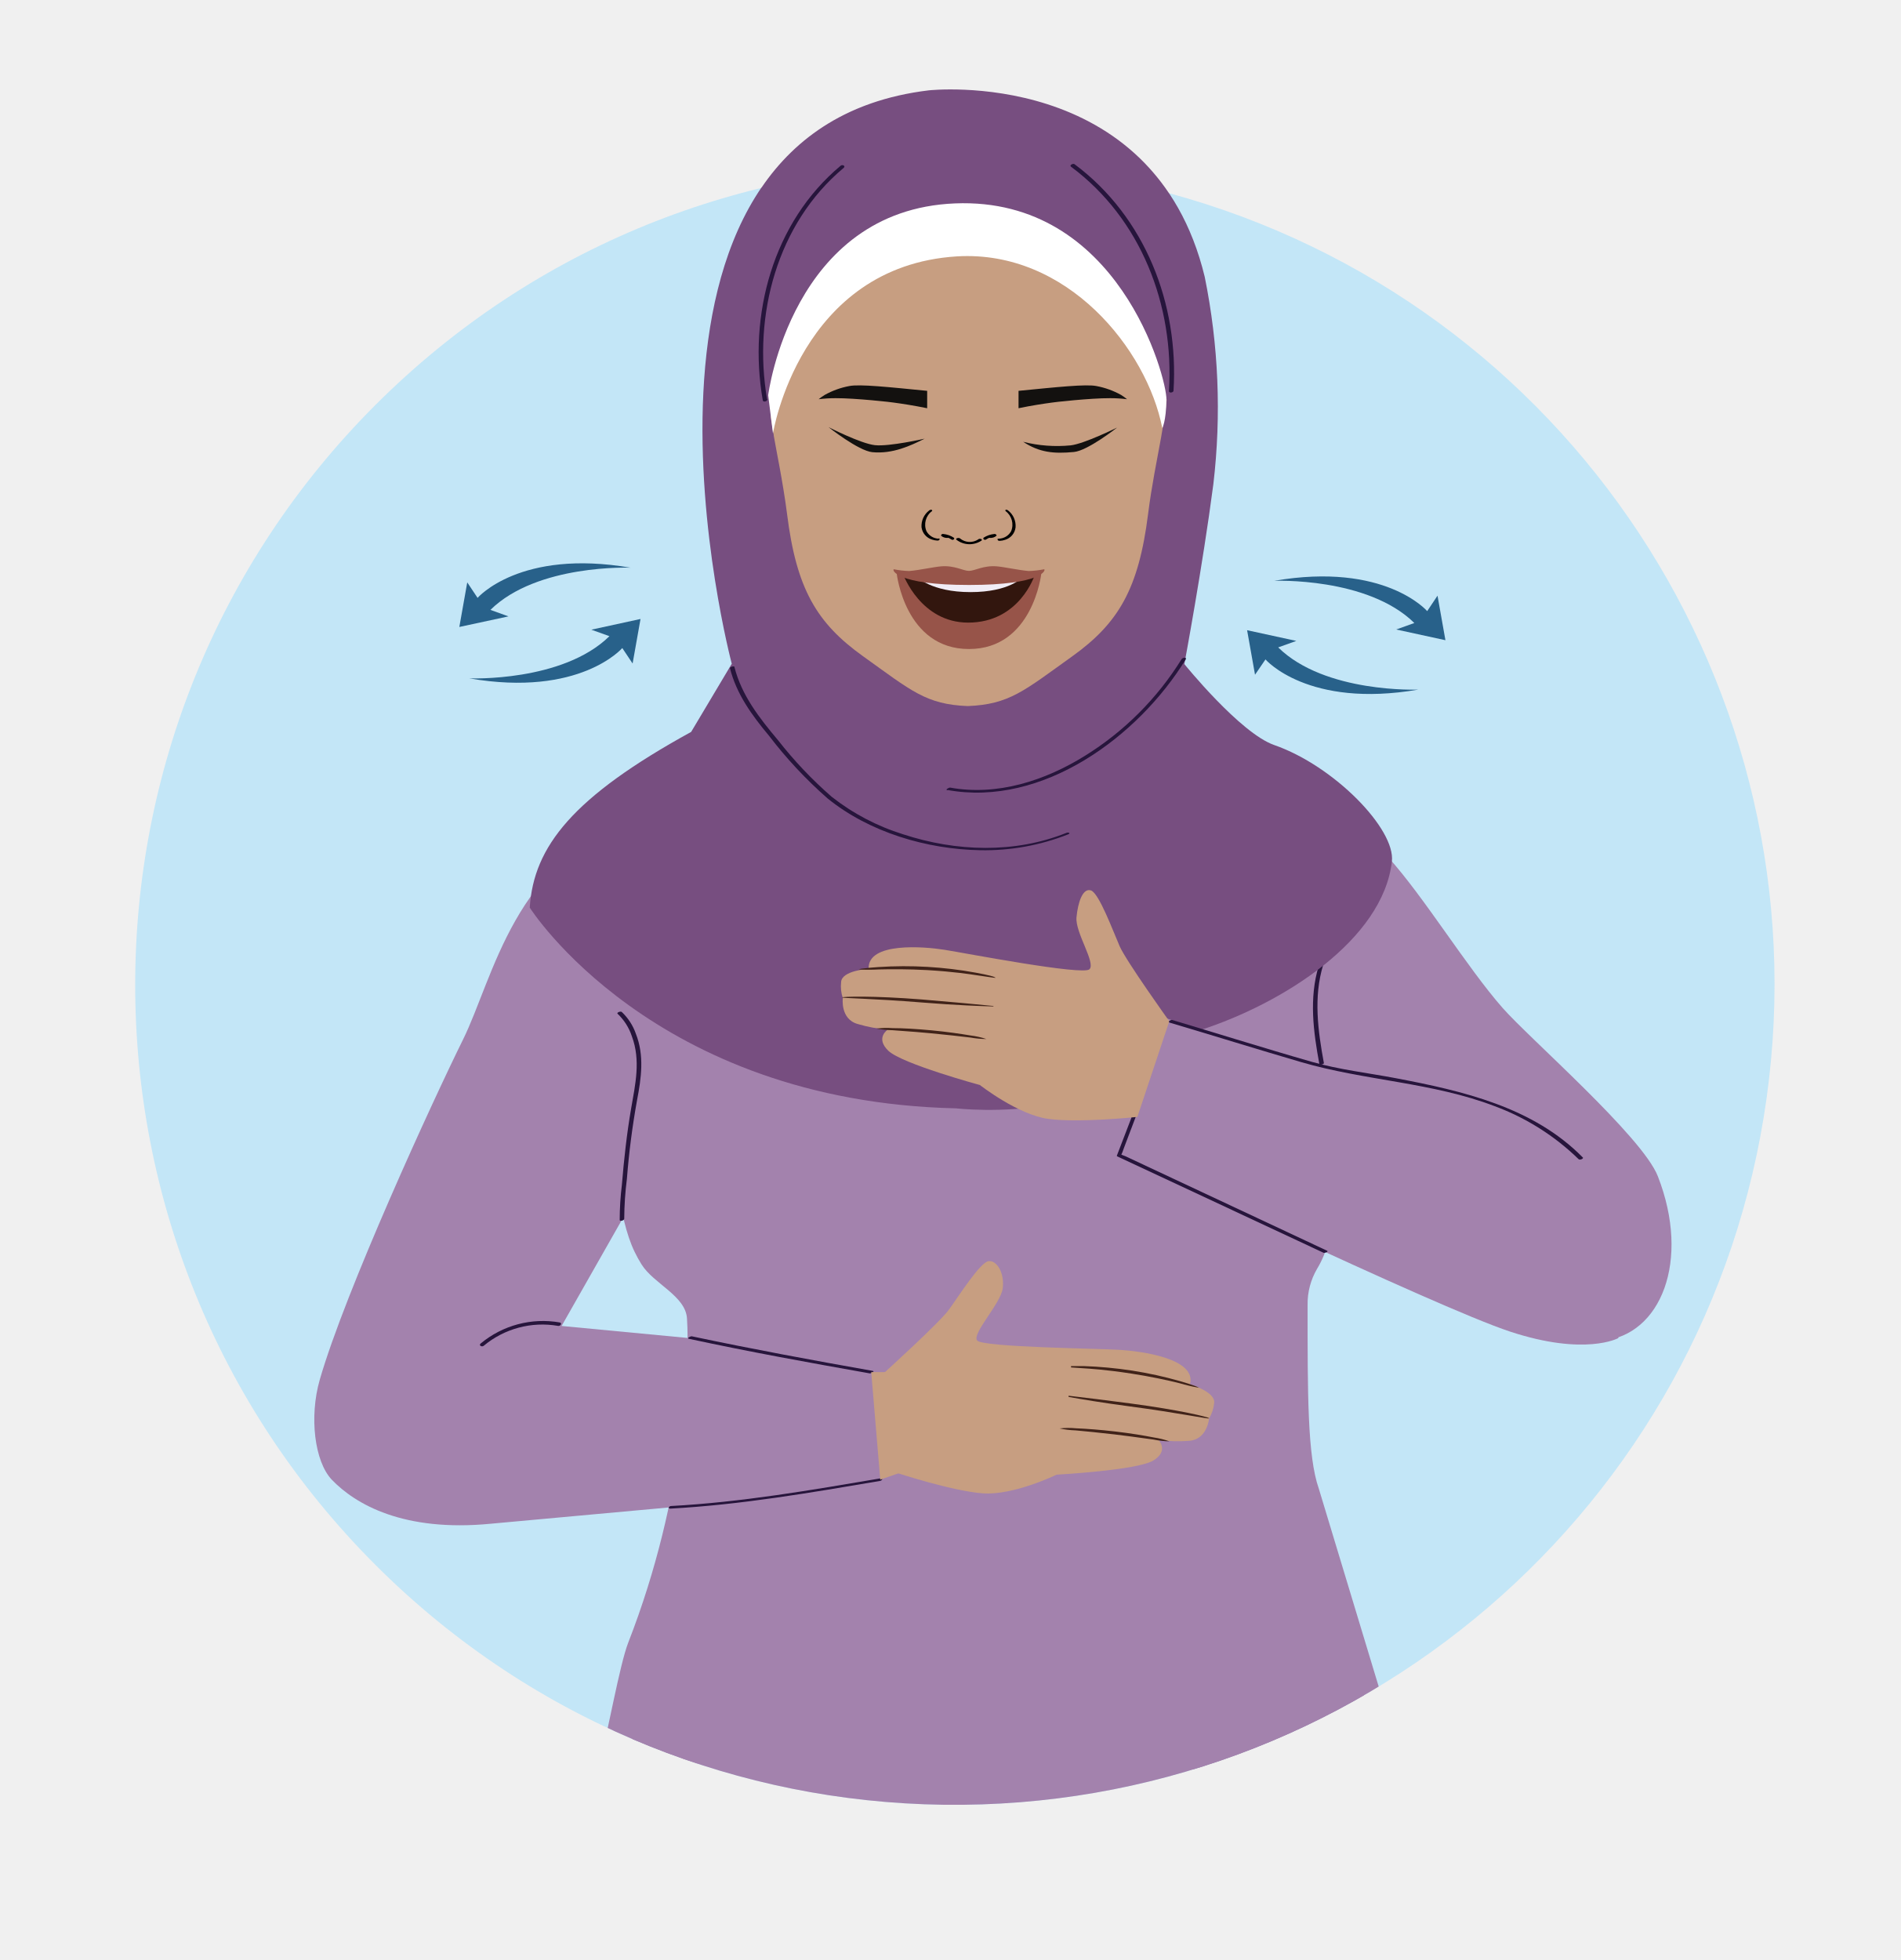
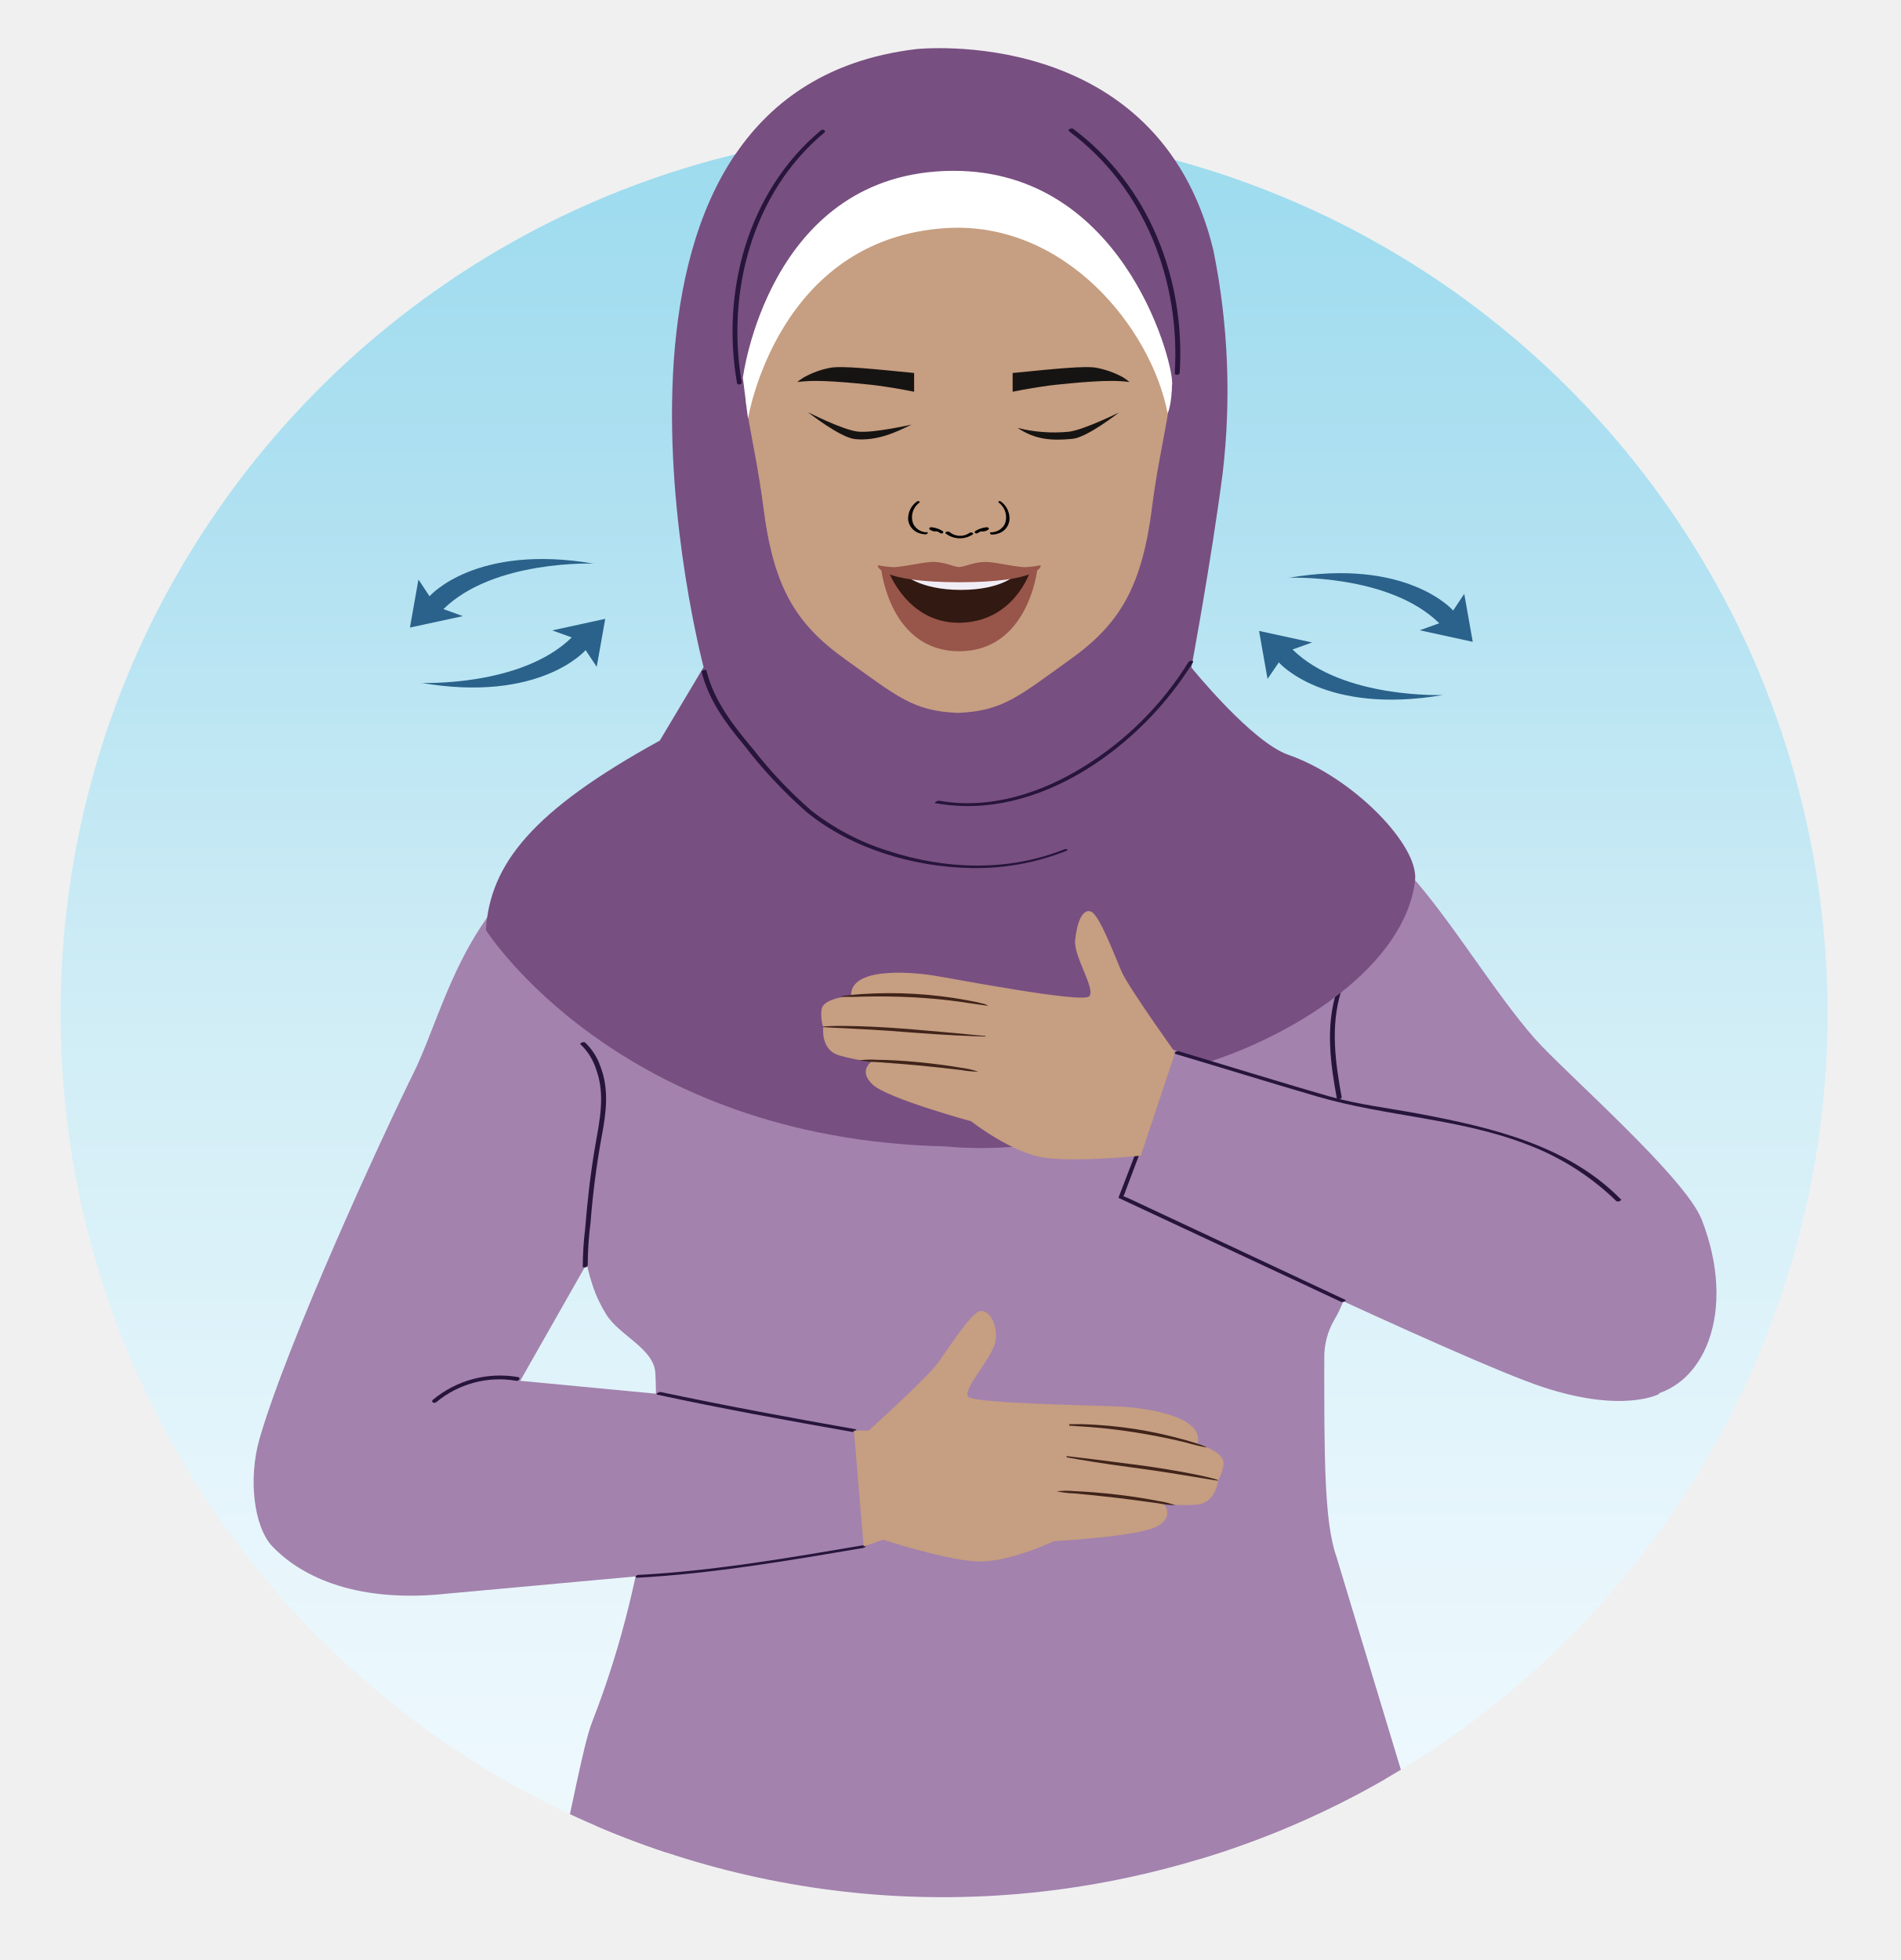
<svg xmlns="http://www.w3.org/2000/svg" viewBox="0 0 292.89 301.99">
  <defs>
-     <style>.cls-1{fill:none;}.cls-2{clip-path:url(#clip-path);}.cls-3{fill:#c3e6f7;}.cls-4{fill:#a382ad;}.cls-5{fill:#c79e81;}.cls-6{fill:#412319;}.cls-7{fill:#27153c;}.cls-8{fill:#28618a;}.cls-9{fill:#774e80;}.cls-10{fill:#010101;}.cls-11{fill:#13110f;}.cls-12{fill:#975449;}.cls-13{fill:#32160e;}.cls-14{fill:#f1edf6;}.cls-15{fill:#fff;}</style>
-     <clipPath id="clip-path">
-       <path class="cls-1" d="M180.14,29.78c-12.46-18.6-37-15.87-37-15.87-12.29,1.48-20.47,7.17-25.8,15a126.36,126.36,0,1,0,62.82.86Z" />
+     <style>
+       .cls-1 {
+         fill: none;
+       }
+ 
+       .cls-2 {
+         fill: #151312;
+       }
+ 
+       .cls-3 {
+         fill: #010101;
+       }
+ 
+       .cls-4 {
+         fill: #c69e81;
+       }
+ 
+       .cls-5 {
+         fill: #98554a;
+       }
+ 
+       .cls-6 {
+         fill: #f1edf6;
+       }
+ 
+       .cls-7 {
+         fill: #41241a;
+       }
+ 
+       .cls-8 {
+         fill: #27153c;
+       }
+ 
+       .cls-9 {
+         fill: url(#linear-gradient);
+       }
+ 
+       .cls-10 {
+         fill: #784f81;
+       }
+ 
+       .cls-11 {
+         fill: #2a628b;
+       }
+ 
+       .cls-12 {
+         fill: #020202;
+       }
+ 
+       .cls-13 {
+         fill: #fff;
+       }
+ 
+       .cls-14 {
+         fill: #161413;
+       }
+ 
+       .cls-15 {
+         fill: #a382ad;
+       }
+ 
+       .cls-16 {
+         fill: #321912;
+       }
+ 
+       .cls-17 {
+         fill: #161412;
+       }
+ 
+       .cls-18 {
+         fill: #814a41;
+       }
+ 
+       .cls-19 {
+         clip-path: url(#clippath);
+       }
+     </style>
+     <clipPath id="clippath">
+       <path class="cls-1" d="M181.04,24.66c-13.43-20.05-39.88-17.1-39.88-17.1-13.25,1.6-22.06,7.73-27.81,16.17C40.25,41.42-4.67,115.04,13.03,188.14c17.7,73.1,91.31,118.02,164.41,100.32,73.1-17.7,118.02-91.31,100.32-164.41-11.69-48.29-48.75-86.38-96.71-99.39h-.02Z" />
    </clipPath>
+     <linearGradient id="linear-gradient" x1="11.34" y1="158.13" x2="283.72" y2="158.13" gradientTransform="translate(-12.6 303.65) rotate(-90)" gradientUnits="userSpaceOnUse">
+       <stop offset="0" stop-color="#eff9fe" />
+       <stop offset=".2" stop-color="#e7f6fc" />
+       <stop offset=".5" stop-color="#d0edf6" />
+       <stop offset=".8" stop-color="#aee0f1" />
+       <stop offset="1" stop-color="#9cdbee" />
+     </linearGradient>
  </defs>
-   <g id="Layer_8" data-name="Layer 8">
-     <g class="cls-2">
-       <circle class="cls-3" cx="147.19" cy="151.75" r="126.36" transform="translate(-64.19 148.53) rotate(-45)" />
-       <path class="cls-4" d="M196.4,205.7s-1.43,12.31.14,17.15,13.29,30.44,14.37,42.91-113.74,5.39-113.74,5.39,1.63-18.71,5-26.93a147.29,147.29,0,0,0,7.32-24.88C111.08,211.91,196.4,205.7,196.4,205.7Z" />
-       <path class="cls-4" d="M188.62,122.74,169.2,118.3l-37.65,1-34.24,8.81c-.55,2.67-.21,5.75-.28,8.45-.16,6-.26,12.07-.42,18.11s-1.86,11.14-2,17.33c-.12,5.74.58,15.54,3.19,20.9a19.9,19.9,0,0,0,1.06,1.92c1.88,3,6.79,4.84,7,8.33.42,6.53-.17,27.2-9.05,49.93-1.32,3.38-3.2,14.08-4.2,17.57-11.34,39.48,35.94,25.16,51.2,25.16,17.55,0,82.17,4.54,70-31.44-.06-.19-10.54-34.87-10.59-35-1.76-5-1.73-14.64-1.73-28.32a10.66,10.66,0,0,1,1.47-5.57c3-4.93,3.28-12.91,3.64-18,.32-4.64,1.83-14.5-1-22.93C200.3,138.51,188.62,122.74,188.62,122.74Z" />
-       <path class="cls-4" d="M75.63,234.77c-13.45,1.31-20.88-3-24.51-6.79-2.65-2.8-3.49-9.67-1.85-15.39,3.95-13.71,17.42-43,22.08-52.42s8-28.15,26.45-33.75c12.78-3.88,22.09-6.53,22.09-6.53s1.36,35.74-12.54,54.28l-3.23-.81L86.54,204.3l39.75,3.78-.19,22.08Z" />
-       <path class="cls-4" d="M187.19,122.74l13.21,4.19s7.93-1,13.48,5.12S226,149,231.55,155.31c4.14,4.71,21.51,19.79,23.91,25.92,5.11,13.07.42,24.47-8.49,25.34,0,0-46.8-46.65-47.33-46.46s-5.09,4.55-5.09,4.55-5.16-12.73-7.51-19.53S187.19,122.74,187.19,122.74Z" />
-       <path class="cls-4" d="M181.15,155.31s24.28,11.13,34.66,11.84,23.15,2.78,28.36,7.31,5.2,31.71,5.2,31.71-5.11,2.81-16.67-1S172.44,178,172.44,178Z" />
-       <path class="cls-5" d="M136.3,211.47s8.44-7.65,9.92-9.68,4.83-7.35,6.13-7.48,2.47,1.91,2.16,4.22-4.75,6.94-3.95,8,18.8,1.24,22,1.45,11.87,1.29,10.81,5.32c0,0,4,1.14,3.72,2.9a5.69,5.69,0,0,1-.78,2.35s-.26,3.26-3.11,3.45a21.76,21.76,0,0,1-4.7-.15s1.69,1.67-.78,3.18-14.9,2.18-14.9,2.18-6.62,3.22-11.35,2.88-13.39-3.19-13.39-3.19Z" />
-       <path class="cls-6" d="M184,213.49c-.5-.19-1.25-.42-2.17-.69a61.29,61.29,0,0,0-7.36-1.62,63.22,63.22,0,0,0-7.5-.7c-.77,0-1.42,0-1.93,0,0,.07,0,.14,0,.21l1.92.13c.72.05,3.29.18,7.45.83,2.89.45,5.48,1,7.34,1.47a29.89,29.89,0,0,0,3,.71A2.89,2.89,0,0,0,184,213.49Z" />
-       <path class="cls-6" d="M174.2,216.24c-3.71-.49-7.07-.91-9.54-1.19v.18c2.08.38,5.12.89,9.48,1.47,7.56,1,12.17,2,12.19,1.83S181.76,217.24,174.2,216.24Z" />
-       <path class="cls-6" d="M163.27,220.09a14,14,0,0,0,2.47.3c1.53.14,3.64.34,6,.62,1.09.13,3.15.39,6,.79a13.75,13.75,0,0,0,2.47.28,12.32,12.32,0,0,0-2.42-.6c-1.51-.3-3.61-.65-5.94-.92s-4.46-.43-6-.49A12.3,12.3,0,0,0,163.27,220.09Z" />
-       <path class="cls-7" d="M86.26,203.76A15,15,0,0,0,74.07,207c-.36.3.19.59.47.35A14.12,14.12,0,0,1,86,204.29c.36.07.69-.45.23-.53Z" />
-       <path class="cls-7" d="M103.33,232.44c10.83-.59,21.58-2.45,32.26-4.26.34-.05.57-.48.09-.4-10.68,1.81-21.43,3.68-32.26,4.26-.35,0-.57.43-.09.4Z" />
-       <path class="cls-7" d="M106.17,206.28c9.26,2,18.56,3.68,27.87,5.33.23,0,.82-.32.43-.39-9.32-1.65-18.62-3.37-27.88-5.33-.23,0-.82.31-.42.39Z" />
-       <polygon class="cls-5" points="137.02 211.41 134.25 211.41 135.64 227.98 139 226.81 137.02 211.41" />
-       <path class="cls-7" d="M96.19,187.78a50,50,0,0,1,.41-6.14,120.2,120.2,0,0,1,1.56-12.1c.66-3.45,1.15-6.9-.18-10.27a8.44,8.44,0,0,0-2.17-3.35c-.2-.16-.85.11-.64.28a8.41,8.41,0,0,1,2.2,3.48c1.38,3.71.53,7.38-.12,11.13s-1.1,7.8-1.42,11.72a45,45,0,0,0-.34,5.44c0,.24.71.1.7-.19Z" />
-       <path class="cls-7" d="M204,163.79c-.92-5-1.62-10.17-.11-15.11.05-.15-.63-.07-.68.12-1.52,5-.83,10.18.1,15.18,0,.16.73,0,.69-.19Z" />
-       <path class="cls-7" d="M174.35,172.2l-2.25,5.86c0,.05,0,.09.06.11l27.83,13,3.95,1.85c.19.09.83-.19.56-.31l-31.12-14.58c-.13-.06-.55-.17-.62-.29.07.13.32-.66.41-.91L175,172.1c.07-.19-.61-.11-.69.1Z" />
-       <path class="cls-8" d="M72.31,104.52s14.37.6,21.6-6.5l-2.79-1,7.58-1.65-1.22,6.86-1.59-2.38S89.36,107.46,72.31,104.52Z" />
-       <path class="cls-8" d="M97.17,87.47s-14.38-.6-21.6,6.5l2.78,1L70.78,96.6,72,89.73l1.59,2.39S80.12,84.53,97.17,87.47Z" />
-       <path class="cls-8" d="M196.34,89.49s14.38-.6,21.6,6.5l-2.79,1,7.58,1.65-1.22-6.86-1.59,2.38S213.39,86.55,196.34,89.49Z" />
-       <path class="cls-8" d="M218.56,106.25s-14.38.6-21.6-6.5l2.79-1-7.58-1.65,1.22,6.86L195,101.6S201.51,109.19,218.56,106.25Z" />
-       <path class="cls-9" d="M179.35,156.74c.61.28,5,1.57,5.53,2,12.81-4.12,28.21-13.92,29.6-26,.58-5-8.91-14.74-18.14-17.95-5.24-1.83-13.84-12.47-13.84-12.47s2.81-15,4.47-27.73a101,101,0,0,0-1.33-31.93c-7.87-32.59-42.52-28.74-42.52-28.74-52.15,6.28-30.36,88.35-30.36,88.35l-6.26,10.5c-18.2,10-24.27,17.63-24.87,27.07,0,0,18.88,29.88,65.7,30.93,0,0,28.18,3.28,32.3-14.55" />
-       <path class="cls-5" d="M178,57.85a32.86,32.86,0,0,0-2.48-4.22c-1.24-1.79-2.42-3.64-3.69-5.41a27.58,27.58,0,0,0-7.11-7.1,25.17,25.17,0,0,0-8.22-3.51,32.51,32.51,0,0,0-25.65,5.74,27.08,27.08,0,0,0-6.33,7.35,54.37,54.37,0,0,0-5.75,13.56c.14.93.3,1.86.46,2.8v0s0,0,0,.07c.28,1.58.59,3.19.9,4.86.41,2.26.82,4.63,1.15,7.2C122.72,90.73,125.84,96,133,101.12c7.45,5.33,9.68,7.41,16.11,7.67,6.44-.26,8.67-2.34,16.12-7.67,7.11-5.09,10.23-10.39,11.68-21.91.55-4.37,1.35-8.18,2-11.79,0,0,0,0,0,0,.35-2,.66-3.9.87-5.83C179.13,60.32,178.56,59.06,178,57.85Z" />
-       <path class="cls-10" d="M150.74,83.11a2.36,2.36,0,0,1-2.82-.16c-.18-.15-.78,0-.53.22a3.31,3.31,0,0,0,3.84.13c.1-.07.09-.18,0-.23a.51.51,0,0,0-.45,0" />
-       <path class="cls-10" d="M147,82.86a3.65,3.65,0,0,0-1.68-.59.3.3,0,0,0-.26.11.14.14,0,0,0,0,.2,1.4,1.4,0,0,0,.93.3.29.29,0,0,0,.28-.16c.06-.11,0-.18-.12-.18a1.13,1.13,0,0,1-.74-.24l-.26.31a3.21,3.21,0,0,1,1.51.54.28.28,0,0,0,.31-.05c.06,0,.13-.18,0-.24" />
-       <path class="cls-10" d="M144.64,83a2.23,2.23,0,0,1-1.88-1.16,2.6,2.6,0,0,1,.85-3.09c.09-.08,0-.18-.06-.2a.43.43,0,0,0-.37.1A3,3,0,0,0,142,81.23a2.3,2.3,0,0,0,1.63,1.91,3.06,3.06,0,0,0,.79.15c.1,0,.3,0,.35-.16s0-.16-.15-.17" />
-       <path class="cls-10" d="M151.54,82.86a3.77,3.77,0,0,1,1.71-.59.31.31,0,0,1,.26.11.13.13,0,0,1,0,.2,1.4,1.4,0,0,1-.93.3.32.32,0,0,1-.29-.16.12.12,0,0,1,.12-.18,1.19,1.19,0,0,0,.76-.24c.08.1.17.2.25.31a3.25,3.25,0,0,0-1.52.54.28.28,0,0,1-.31-.05c-.06,0-.13-.18,0-.24" />
-       <path class="cls-10" d="M153.92,83a2.23,2.23,0,0,0,1.89-1.16,2.62,2.62,0,0,0-.85-3.09c-.1-.08,0-.18,0-.2a.44.44,0,0,1,.38.1,3,3,0,0,1,1.15,2.62,2.28,2.28,0,0,1-1.63,1.91,3,3,0,0,1-.78.15c-.11,0-.3,0-.35-.16s0-.16.14-.17" />
-       <path class="cls-11" d="M128.76,61.35a20.55,20.55,0,0,0-2.61.16,7.89,7.89,0,0,1,.93-.66,12.46,12.46,0,0,1,3.79-1.37c1.62-.32,6.08.16,12,.74,0,.64,0,.58,0,1.22s0,1,0,1.46c-2.05-.42-3.81-.69-5.14-.87C137.7,62,131.79,61.33,128.76,61.35Z" />
-       <path class="cls-11" d="M171.07,61.35a20.28,20.28,0,0,1,2.6.16,9.4,9.4,0,0,0-.92-.66,12.6,12.6,0,0,0-3.8-1.37c-1.61-.32-6.08.16-12,.74,0,.64,0,.58,0,1.22l0,1.46c2-.42,3.81-.69,5.13-.87C162.12,62,168,61.33,171.07,61.35Z" />
-       <path class="cls-12" d="M149.31,88.91c-4.25,0-11.13-.53-11.13-.53S139.46,100,149.31,100s11.14-11.59,11.14-11.59S153.57,88.91,149.31,88.91Z" />
-       <path class="cls-13" d="M149.36,88.91c-2,0-10.17-.37-10.17-.37s2.69,7.39,10,7.39c7.93,0,10.25-7.32,10.25-7.32Z" />
-       <path class="cls-14" d="M149.44,89.23c-2,0-8.17-.36-8.17-.36s2.22,2.36,8.28,2.36,8-2.29,8-2.29Z" />
-       <path class="cls-12" d="M160.9,87.71a14.15,14.15,0,0,1-2.39.27c-1.68-.15-3.7-.62-4.91-.72-2.07-.17-3.39.7-4.29.7s-2.21-.87-4.28-.7c-1.21.1-3.23.57-4.91.72a14.15,14.15,0,0,1-2.39-.27c-.3.08.28,2.42,11.59,2.42S161.2,87.79,160.9,87.71Z" />
-       <path class="cls-15" d="M119.11,66.78S123.21,41,147.48,39.5c17-1,29.26,14.34,31.62,26.46,0,0,.59-1,.64-4.4s-7.37-31.24-32.58-30.22S118.37,60.9,118.37,60.9Z" />
-       <path class="cls-7" d="M112.48,102.94c1,4,3.4,7.29,6,10.4A66.92,66.92,0,0,0,127.5,123c6.46,5.25,15.31,7.85,23.56,8a35,35,0,0,0,13.54-2.45c.46-.18,0-.35-.26-.23-8,3.21-17,2.91-25.19.22a34.22,34.22,0,0,1-11-5.78,63.06,63.06,0,0,1-8.26-8.71c-2.84-3.38-5.63-6.92-6.72-11.29,0-.2-.74,0-.69.19Z" />
-       <path class="cls-7" d="M146,121.72c14.66,2.67,29.41-8.23,36.73-20.15.18-.31-.52-.28-.66,0a46.18,46.18,0,0,1-14.9,14.89c-6.15,3.82-13.49,6.21-20.76,4.89-.26,0-.82.35-.41.42Z" />
-       <path class="cls-7" d="M180.83,60.21c.84-13.36-4.37-26.8-15.25-34.91-.23-.17-.85.16-.54.39,10.77,8,15.92,21.36,15.09,34.58,0,.34.68.23.7-.06Z" />
-       <path class="cls-7" d="M118.2,61.5C116,48.62,119.73,34.44,130,25.87c.36-.3-.19-.57-.46-.34-10.43,8.71-14.3,23-12,36.16.06.33.76.16.7-.19Z" />
-       <path class="cls-11" d="M172.13,65.88s-4.49,3.55-6.64,3.76c-3.14.3-5.34.07-7.83-1.57a21.35,21.35,0,0,0,7.32.55C167.09,68.38,172.13,65.88,172.13,65.88Z" />
-       <path class="cls-11" d="M127.67,65.81s4.6,3.65,6.75,3.86c3.14.3,5.9-1,8.06-2.08,0,0-5.46,1.24-7.66,1S127.67,65.81,127.67,65.81Z" />
-       <path class="cls-5" d="M180.18,157.35s-6.64-9.26-7.65-11.56-3.18-8.2-4.43-8.6-2,1.81-2.22,4.15,3,7,2,8-19.2-2.5-22.34-3-11.87-1.23-11.69,2.93c0,0-4.17.26-4.24,2.05a5.76,5.76,0,0,0,.26,2.46s-.43,3.25,2.31,4a21.66,21.66,0,0,0,4.63.85s-2,1.28.09,3.28,14.1,5.27,14.1,5.27,5.8,4.55,10.5,5.21,13.76-.3,13.76-.3Z" />
-       <path class="cls-6" d="M153.43,150.65c0,.06-1.18-.14-3.08-.41-.72-.11-3.25-.52-7.46-.77-2.92-.16-5.57-.15-7.49-.1a28.44,28.44,0,0,1-3.11,0,2.8,2.8,0,0,1,.82-.16c.54-.07,1.31-.15,2.27-.21a61,61,0,0,1,15,.87c.95.17,1.71.34,2.23.47A2.67,2.67,0,0,1,153.43,150.65Z" />
-       <path class="cls-6" d="M153.1,155c-2.5-.26-6.49-.62-11-1-7.6-.61-12.32-.45-12.33-.32s4.7.16,12.29.78c5.49.44,8.94.55,11,.61Z" />
-       <path class="cls-6" d="M152,160.09a14.93,14.93,0,0,1-2.48-.23c-1.53-.18-3.63-.43-6-.65-1.09-.1-3.16-.29-6-.48a14.41,14.41,0,0,1-2.48-.25,12.38,12.38,0,0,1,2.5-.07c1.54,0,3.66.12,6,.34s4.45.53,6,.79A12.51,12.51,0,0,1,152,160.09Z" />
-       <path class="cls-7" d="M243.89,178.33c-7.65-7.77-18.51-10.25-28.83-12.21-4.27-.81-8.68-1.31-12.86-2.5-3.89-1.11-7.77-2.29-11.64-3.46l-9.89-3c-.26-.08-.82.29-.41.41,6.74,2,13.48,4.1,20.25,6.08,9.79,2.86,20.23,3.11,29.82,6.79a36.88,36.88,0,0,1,12.92,8.16c.19.19.85-.08.64-.29Z" />
+   <g id="Layer_6" data-name="Layer 6">
+     <g id="Layer_2-2" data-name="Layer 2">
+       <path class="cls-3" d="M159.42,146.42h.21c3.54.21,6,.96,6.86,1.39.64.32,1.29.86,1.82,1.39,0,0,1.5,1.5,1.61,1.93,0,.43-.96-.54-.96-.54-.21-.21-.43-.32-.64-.43-1.5-.75-2.79-1.61-4.4-1.93-1.39-.21-3.43,0-4.82,0,.11-.64.43-1.18.54-1.82h-.21Z" />
+       <path class="cls-3" d="M150.31,143.85s-.11,0-.11-.21c-2.57-1.39-4.61-1.93-5.47-1.93-.64,0-1.18.11-1.82.43,0,0-1.72.64-1.93.96-.32.32.96,0,.96,0h.64c1.39,0,2.68-.11,3.97.32,1.07.43,2.36,1.5,3.32,2.25.21-.64.21-1.29.43-1.82h0Z" />
+       <path class="cls-13" d="M156.63,153.18s3.43-2.14,5.79-1.29,4.29,4.18,4.29,4.18c0,0-1.72.64-5.9-.64s-4.18-2.25-4.18-2.25h0Z" />
+       <circle class="cls-3" cx="161.14" cy="153.39" r="1.61" />
+       <path class="cls-3" d="M156.42,153.18s3.32-2.47,6-1.5c3.75,1.39,3.97,2.89,4.29,4.4,0,0-1.72-2.68-4.61-3.75-2.68-.96-5.68.86-5.68.86h0Z" />
+       <path class="cls-2" d="M166.71,156.07s.86.64,1.72-.32c0,0-1.61,0-3.22-1.5l1.5,1.82Z" />
+       <path class="cls-13" d="M149.34,151.03s-5.36-.86-6.43-2.04-.32-1.93-.32-1.93c0,0,1.61-.96,3.54,0s3.22,2.68,3.22,3.97Z" />
+       <circle class="cls-3" cx="145.06" cy="148.08" r="1.61" />
+       <path class="cls-3" d="M143.34,146.53c.86-.21,2.04-.21,3.54.32,2.36.96,2.57,4.29,2.57,4.29,0,0-.64-2.68-3-3.75-1.18-.43-3.22-.32-4.29-.11,0-.21.54-.64,1.07-.75h.11Z" />
+       <path class="cls-3" d="M141.52,147.82s-.86.11-.96-1.07c0,0,.75.75,2.79.21l-1.93.86h.11Z" />
+     </g>
+     <path class="cls-18" d="M98.37,50.82c-.07.12-.13.2-.23.32-.21.26-.44.5-.7.71-.83.68-1.87,1.05-2.94,1.02-.92-.02-1.81-.29-2.64-.67-.12-.05-.33.11-.17.19,1.37.62,2.93.92,4.38.44.87-.29,1.65-.83,2.23-1.53.12-.14.24-.29.33-.46.08-.14-.21-.13-.28-.03h0Z" />
+     <path class="cls-18" d="M108.53,52.84c0,.47.17.89.39,1.29s.44.81.75,1.16c.52.59,1.27.9,2.04,1.02.45.07.91.09,1.36.07.06,0,.15-.05.16-.12s-.08-.1-.13-.1c-.74.04-1.5-.03-2.19-.32-.33-.14-.64-.34-.89-.6-.29-.3-.5-.68-.71-1.04-.24-.43-.49-.89-.48-1.39,0-.15-.29-.11-.29.02h0Z" />
+     <path class="cls-18" d="M90.47,68.38c-.06.54-.42.99-.68,1.46s-.49.97-.66,1.49c-.34,1.01-.46,2.11-.17,3.15.03.11.32.03.29-.08-.28-1.04-.15-2.14.19-3.15.18-.51.41-1.01.68-1.48s.58-.89.64-1.41c.01-.13-.28-.08-.29.03h0Z" />
+     <path class="cls-18" d="M108.14,71.41c.2.98-.27,1.94-.67,2.8s-.83,1.74-1.41,2.51c-.11.15.16.19.24.08.6-.8,1.04-1.71,1.47-2.61s.87-1.86.67-2.87c-.03-.13-.32-.06-.29.08h0Z" />
+     <path class="cls-18" d="M199.26,57.63c4.29-1.4,8.85-1.86,13.33-1.34.28.03.59-.36.2-.41-4.58-.53-9.25-.06-13.64,1.37-.35.11-.25.5.1.38h0Z" />
+     <path class="cls-18" d="M198.81,73.9c1.43.3,3.06-.29,3.99-1.42.25-.31.45-.65.58-1.02.04-.1-.19-.07-.23-.06-.09.01-.3.06-.34.16-.21.59-.58,1.1-1.07,1.49-.24.19-.48.33-.75.45,0,0-.06.03-.03.01s-.03.01-.03.01c-.03.01-.07.03-.1.04s-.07.02-.11.04c-.05.02.04-.01,0,0-.02,0-.04.01-.07.02-.04.01-.07.02-.11.03-.01,0-.12.03-.06.01-.08.02-.16.03-.25.04.04,0,0,0-.01,0-.03,0-.06,0-.08,0-.04,0-.08,0-.12,0-.09,0-.14,0-.23,0-.17,0-.34-.03-.5-.06-.13-.03-.29.01-.41.07-.05.02-.2.13-.07.16h0Z" />
+     <path class="cls-18" d="M212.2,70.72c.91,1.61,2.85,2.07,4.57,2.08.59,0,1.18-.04,1.78-.08.12,0,.31-.04.39-.15s-.06-.13-.15-.13c-1.21.09-2.46.18-3.64-.16-.96-.28-1.86-.84-2.36-1.72-.09-.16-.64.04-.58.16h0Z" />
+     <path class="cls-18" d="M202.36,82.86c-.29,3.25-.54,6.82,1.43,9.63.15.22.7,0,.53-.26-1.92-2.75-1.65-6.25-1.37-9.42.03-.3-.56-.23-.59.04h0Z" />
+     <path class="cls-18" d="M217.28,81.1c.61-.12,1.22.34,1.67.7.48.39.92.81,1.32,1.27.8.9,1.47,1.92,1.96,3.02.28.63.51,1.28.67,1.95.07.27.65.12.58-.16-.64-2.52-2.11-4.83-4.14-6.45-.63-.5-1.36-.89-2.18-.73-.12.02-.27.15-.24.28.04.15.23.15.34.13h0Z" />
+   </g>
+   <g id="Layer_7" data-name="Layer 7">
+     <path class="cls-14" d="M204.31,76.94c-.13.61-.29,1.2-.34,1.82-.03.35-.05.73.05,1.07.11.38.42.7.73.94.85.65,2.1.72,3.13.68,1.21-.05,2.39-.36,3.48-.88.18-.09.02-.22-.12-.15-1.51.72-3.26,1.04-4.92.73-.38-.07-.76-.16-1.09-.37-.35-.21-.71-.52-.88-.91-.13-.3-.12-.65-.1-.96.04-.68.21-1.33.36-1.99.03-.13-.27-.09-.29.03h0Z" />
+     <path class="cls-14" d="M213.77,78.04s.01,0,.02,0c0,0-.02,0,0,0,.01,0,.02,0,.03,0,.01,0,.02,0,.04.01,0,0,.02,0,0,0-.01,0,0,0,.01,0,.02.01.04.02.05.03,0,0,.03.02.02.01,0,0,.02.02.02.02.07.07.1.14.13.23.07.21.06.44.04.66-.01.11-.03.23-.06.34-.01.05-.03.1-.04.14-.01.03-.02.06-.04.11-.04.09-.08.16-.15.23-.1.11-.21.17-.35.23,0,0-.02,0-.01,0s-.02,0-.03,0c-.02,0-.04.01-.06.02-.04.01-.1.02-.12.03-.07.01-.18.02-.26.03-.18.01-.37,0-.56-.02-.07,0-.16.02-.19.09s.03.1.08.11c.37.04.75.05,1.11-.06.31-.09.62-.27.78-.57.1-.19.15-.42.18-.63.04-.24.05-.51-.02-.75-.03-.12-.08-.24-.17-.32-.1-.1-.22-.16-.36-.17-.07,0-.16.02-.19.09-.03.06.03.1.08.11h0Z" />
+     <path class="cls-13" d="M223.79,66.43s-3,2.83-6.12,3.42c-3.13.59-5.86-.03-5.86-.03,0,0,3.75-2.99,5.72-3.39,1.97-.39,5.08-.76,6.27,0Z" />
+     <path class="cls-13" d="M194.23,70.85s1.89,1.85,4.52,1.45,4.58-1.75,4.58-1.75c0,0-2.49-1.79-4.15-1.55s-4.23.84-4.95,1.86Z" />
+     <path class="cls-3" d="M211.81,69.82s2.36-3.67,5.87-4.44c2.67-.59,4.85.23,6.56,1.06,0,0-4.31-.25-6.19.19-1.79.43-6.25,3.19-6.25,3.19Z" />
+     <path class="cls-3" d="M223.99,66.58s1.18.18,1.54-1.35c0,0-1.88,1.25-4.28.95l2.74.4Z" />
+     <path class="cls-3" d="M203.35,70.46s-1.7-1.79-3.34-1.98c-3.92-.46-5.16.93-5.85,2.22,0,0,3.12-1.46,6.02-1.28,1.63.1,3.18,1.04,3.18,1.04Z" />
+     <path class="cls-3" d="M194.43,70.79s-.97.6-1.85-.57c0,0,.95.81,2.96-.37l-1.11.94Z" />
+     <path class="cls-3" d="M197.25,69.32c1.02-.08,1.14-.2,1.81-.09.37.47.44.71.39,1.14-.02.15-.08.58-.39.98-.4.52-1.12.72-1.69.65-.76-.1-1.34-.77-1.46-1.5-.07-.4.08-.56.25-.9.27-.12.82-.24,1.1-.27Z" />
+     <path class="cls-3" d="M216.1,66.94c1.02-.08,1.03-.7,1.69-.59.37.47.56,1.21.51,1.64-.02.15-.08.58-.39.98-.4.52-1.12.72-1.69.65-.76-.1-1.34-.77-1.46-1.5-.07-.4.08-.56.25-.9.27-.12.82-.24,1.1-.27Z" />
+     <path class="cls-14" d="M106.86,58.75c.12.56.26,1.1.33,1.67.04.35.07.71,0,1.06-.08.38-.36.71-.67.94-.78.59-1.95.66-2.89.62-1.16-.05-2.3-.34-3.34-.84-.06-.03-.15-.02-.21.02-.04.03-.09.1-.02.14,1.59.76,3.43,1.09,5.17.77.44-.08.82-.18,1.22-.42.37-.22.71-.54.91-.92.16-.3.17-.65.15-.98-.03-.72-.21-1.42-.36-2.12-.03-.12-.32-.05-.29.08h0Z" />
+     <path class="cls-14" d="M97.66,59.63c-.26.03-.46.19-.56.43s-.09.5-.07.75c.02.22.07.45.16.66.12.27.35.46.63.56.39.15.82.14,1.23.1.06,0,.15-.04.16-.11s-.08-.09-.13-.08c-.32.03-.64.05-.95-.04-.14-.04-.28-.1-.4-.19-.06-.05-.11-.1-.16-.16-.02-.02-.03-.04-.05-.07,0,0,0-.02-.01-.02,0,0-.01-.03,0,0-.09-.18-.14-.38-.17-.57-.04-.22-.05-.45,0-.67,0-.03.01-.06.02-.08,0-.03,0-.03.02-.07.01-.03.02-.05.04-.07,0-.01.01-.02.02-.03,0,0,0-.01.01-.02,0,0,0,.01,0,0,.02-.02.03-.04.05-.06.01-.01-.02.01,0,0,0,0,0,0,.01-.01.01,0,.02-.01.03-.02-.02.02,0,0,0,0,.02,0,.04-.01,0,0,.01,0,.03,0,.04-.01,0,0,.01,0,.01,0-.04.01,0,0,0,0,.06,0,.15-.04.16-.11s-.08-.09-.13-.08h0Z" />
+     <path class="cls-14" d="M147.36,156.06c-.32.46-.66.91-.92,1.41-.13.27-.27.57-.28.87,0,.4.18.8.41,1.11.22.3.51.51.81.71.45.29.93.51,1.44.68.93.32,1.91.44,2.89.39.15,0,.24-.19.04-.18-1.39.07-2.83-.24-4.02-.97-.11-.07-.22-.14-.33-.22-.04-.03,0,0-.03-.02-.11-.08-.22-.16-.32-.26-.28-.29-.5-.67-.57-1.07-.05-.3.04-.59.17-.87.26-.56.63-1.05.99-1.56.04-.06-.04-.09-.08-.1-.07,0-.15.03-.19.08h0Z" />
+     <path class="cls-14" d="M154.45,160.03c.05.03.11.09.14.16.03.07.04.15.04.22-.01.18-.08.37-.17.52s-.19.31-.31.44c.02-.02-.01.01-.02.02-.01.01-.02.02-.04.03-.01,0-.02.02-.03.03,0,0,.03-.02,0,0-.02.01-.04.02-.05.03-.02.01-.04.02-.07.03,0,0-.02,0,0,0,.02,0-.01,0-.02,0-.02,0-.03,0-.05.01-.03,0-.01,0,0,0,0,0-.01,0-.02,0-.02,0-.03,0-.05,0-.02,0,0,0-.02,0-.02,0-.04,0-.06,0-.31,0-.63-.15-.9-.3-.06-.03-.15,0-.2.03-.04.02-.09.07-.03.11.29.16.6.29.93.32.29.02.61-.05.83-.24.14-.12.26-.28.35-.44.11-.18.2-.38.23-.59.01-.1.01-.21-.02-.3-.04-.1-.11-.18-.21-.23-.06-.03-.15,0-.2.03-.04.03-.08.07-.03.11h0Z" />
+     <g id="Layer_8" data-name="Layer 8">
+       <g class="cls-19">
+         <g>
+           <circle class="cls-9" cx="145.53" cy="156.13" r="136.19" />
+           <path class="cls-15" d="M198.56,214.27s-1.54,13.27.15,18.48,14.32,32.81,15.49,46.25c1.16,13.44-122.59,5.81-122.59,5.81,0,0,1.76-20.17,5.39-29.03,3.41-8.69,6.05-17.66,7.89-26.82,1.71-8.01,93.67-14.7,93.67-14.7Z" />
+           <path class="cls-15" d="M190.18,124.86l-20.93-4.79-40.58,1.08-36.9,9.5c-.59,2.88-.23,6.2-.3,9.11-.17,6.47-.28,13.01-.45,19.52s-2,12.01-2.16,18.68c-.13,6.19.63,16.75,3.44,22.53.34.71.72,1.4,1.14,2.07,2.03,3.23,7.32,5.22,7.54,8.98.45,7.04-.18,29.32-9.75,53.81-1.42,3.64-3.45,15.18-4.53,18.94-12.22,42.55,38.74,27.12,55.18,27.12,18.92,0,88.56,4.89,75.45-33.89-.06-.2-11.36-37.58-11.41-37.72-1.9-5.39-1.86-15.78-1.86-30.52-.03-2.11.52-4.19,1.58-6,3.23-5.31,3.54-13.91,3.92-19.4.34-5,1.97-15.63-1.08-24.71-5.71-17.29-18.3-34.28-18.3-34.28Z" />
+           <path class="cls-15" d="M68.4,245.6c-14.5,1.41-22.5-3.23-26.42-7.32-2.86-3.02-3.76-10.42-1.99-16.59,4.26-14.78,18.78-46.35,23.8-56.5s8.62-30.34,28.51-36.38c13.77-4.18,23.81-7.04,23.81-7.04,0,0,1.47,38.52-13.52,58.5l-3.48-.87-18.95,33.35,42.84,4.07-.2,23.8-54.4,4.97Z" />
+           <path class="cls-15" d="M188.64,124.86l14.24,4.52s8.55-1.08,14.53,5.52c5.98,6.6,13.06,18.27,19.04,25.07,4.46,5.08,23.18,21.33,25.77,27.94,5.51,14.09.45,26.37-9.15,27.31,0,0-50.44-50.28-51.01-50.07s-5.49,4.9-5.49,4.9c0,0-5.56-13.72-8.09-21.05s.16-24.13.16-24.13Z" />
+           <path class="cls-15" d="M182.13,159.96s26.17,12,37.36,12.76c11.19.77,24.95,3,30.57,7.88,5.62,4.88,5.6,34.18,5.6,34.18,0,0-5.51,3.03-17.97-1.08-12.46-4.11-64.95-29.28-64.95-29.28l9.39-24.46Z" />
+           <path class="cls-4" d="M133.79,220.49s9.1-8.25,10.69-10.43,5.21-7.92,6.61-8.06,2.66,2.06,2.33,4.55-5.12,7.48-4.26,8.62c.86,1.14,20.26,1.34,23.71,1.56s12.79,1.39,11.65,5.73c0,0,4.31,1.23,4.01,3.13-.09.9-.38,1.76-.84,2.53,0,0-.28,3.51-3.35,3.72-1.69.13-3.39.08-5.07-.16,0,0,1.82,1.8-.84,3.43s-16.06,2.35-16.06,2.35c0,0-7.14,3.47-12.23,3.1s-14.43-3.44-14.43-3.44l-1.92-16.63Z" />
+           <path class="cls-7" d="M185.2,222.67c-.54-.2-1.35-.45-2.34-.74-2.61-.74-5.26-1.33-7.93-1.75-2.68-.41-5.38-.66-8.08-.75h-2.08v.23l2.07.14c.78.05,3.55.19,8.03.89,3.11.49,5.91,1.08,7.91,1.58,1.06.31,2.14.57,3.23.77-.25-.16-.52-.28-.81-.37Z" />
+           <path class="cls-7" d="M174.64,225.63c-4-.53-7.62-.98-10.28-1.28v.19c2.24.41,5.52.96,10.22,1.58,8.15,1.08,13.12,2.16,13.14,1.97s-4.93-1.39-13.07-2.47Z" />
+           <path class="cls-7" d="M162.86,229.78c.88.19,1.77.29,2.66.32,1.65.15,3.92.37,6.47.67,1.17.14,3.4.42,6.47.85.88.18,1.77.28,2.66.3-.85-.3-1.72-.52-2.61-.65-1.63-.32-3.89-.7-6.4-.99s-4.81-.46-6.47-.53c-.93-.09-1.86-.08-2.78.02Z" />
+           <path class="cls-8" d="M79.85,212.18c-4.68-.82-9.48.45-13.14,3.49-.39.32.2.64.51.38,3.43-2.86,7.95-4.07,12.35-3.3.39.08.74-.49.25-.57h.03Z" />
+           <path class="cls-8" d="M98.25,243.09c11.67-.64,23.26-2.64,34.77-4.59.37-.05.61-.52.1-.43-11.51,1.95-23.1,3.97-34.77,4.59-.38,0-.61.46-.1.43Z" />
+           <path class="cls-8" d="M101.31,214.89c9.98,2.16,20,3.97,30.04,5.74.25,0,.88-.34.46-.42-10.05-1.78-20.07-3.63-30.05-5.74-.25,0-.88.33-.45.42Z" />
+           <polygon class="cls-4" points="134.56 220.42 131.58 220.42 133.08 238.28 136.7 237.02 134.56 220.42" />
+           <path class="cls-8" d="M90.56,194.96c.01-2.21.16-4.42.44-6.62.34-4.37.9-8.73,1.68-13.04.71-3.72,1.24-7.44-.19-11.07-.48-1.37-1.28-2.61-2.34-3.61-.22-.17-.92.12-.69.3,1.09,1.03,1.9,2.32,2.37,3.75,1.49,4,.57,7.95-.13,12s-1.19,8.41-1.53,12.63c-.24,1.95-.36,3.9-.37,5.86,0,.26.77.11.75-.2h0Z" />
+           <path class="cls-8" d="M206.75,169.1c-.99-5.39-1.75-10.96-.12-16.29.05-.16-.68-.08-.73.13-1.64,5.39-.89,10.97.11,16.36,0,.17.79,0,.74-.2h0Z" />
+           <path class="cls-8" d="M174.8,178.16l-2.43,6.32c0,.05,0,.1.06.12l30,14.01,4.26,1.99c.2.1.89-.2.6-.33l-33.54-15.71c-.14-.06-.59-.18-.67-.31.08.14.34-.71.44-.98l1.97-5.21c.08-.2-.66-.12-.74.11h.04Z" />
+           <path class="cls-11" d="M64.82,105.22s15.49.65,23.28-7.01l-3.01-1.08,8.17-1.78-1.31,7.39-1.71-2.57s-7.04,8.2-25.41,5.03Z" />
+           <path class="cls-11" d="M91.61,86.84s-15.5-.65-23.28,7.01l3,1.08-8.16,1.76,1.31-7.4,1.71,2.58s7.04-8.18,25.41-5.01Z" />
+           <path class="cls-11" d="M198.5,89.02s15.5-.65,23.28,7.01l-3.01,1.08,8.17,1.78-1.31-7.39-1.71,2.57s-7.04-8.2-25.41-5.03Z" />
+           <path class="cls-11" d="M222.45,107.08s-15.5.65-23.28-7.01l3.01-1.08-8.17-1.78,1.31,7.39,1.74-2.54s7.02,8.18,25.39,5.01Z" />
+           <path class="cls-10" d="M180.19,161.5c.66.3,5.39,1.69,5.96,2.16,13.81-4.44,30.4-15,31.9-28.02.63-5.39-9.6-15.89-19.55-19.35-5.65-1.97-14.92-13.44-14.92-13.44,0,0,3.03-16.17,4.82-29.89,1.35-11.47.87-23.09-1.43-34.41-8.48-35.13-45.83-30.98-45.83-30.98-56.21,6.77-32.72,95.22-32.72,95.22l-6.75,11.32c-19.62,10.78-26.16,19-26.8,29.18,0,0,20.35,32.2,70.81,33.34,0,0,30.37,3.54,34.81-15.68" />
+           <path class="cls-4" d="M178.73,54.92c-.78-1.58-1.67-3.1-2.67-4.55-1.34-1.93-2.61-3.92-3.98-5.83-2.06-3-4.66-5.59-7.66-7.65-2.7-1.78-5.7-3.06-8.86-3.78-9.68-1.92-19.71.32-27.65,6.19-2.73,2.21-5.04,4.89-6.82,7.92-2.72,4.57-4.8,9.48-6.2,14.61.15,1,.32,2,.5,3.02h0v.08c.3,1.7.64,3.44.97,5.24.44,2.44.88,4.99,1.24,7.76,1.55,12.44,4.91,18.12,12.63,23.64,8.03,5.74,10.43,7.99,17.36,8.27,6.94-.28,9.34-2.52,17.37-8.27,7.66-5.49,11.03-11.2,12.59-23.61.59-4.71,1.46-8.82,2.16-12.71h0c.38-2.16.71-4.2.94-6.28-.7-1.37-1.31-2.73-1.92-4.03Z" />
+           <path class="cls-12" d="M149.35,82.14c-.94.62-2.18.55-3.04-.17-.19-.16-.84,0-.57.24,1.21.92,2.87.98,4.14.14.11-.08.1-.19,0-.25-.15-.08-.33-.08-.49,0" />
+           <path class="cls-12" d="M145.32,81.87c-.54-.36-1.16-.58-1.81-.64-.11,0-.21.03-.28.12-.06.06-.06.15,0,.21,0,0,0,0,0,0,.28.22.64.34,1,.32.13,0,.25-.06.3-.17.06-.12,0-.19-.13-.19-.29.01-.57-.08-.8-.26l-.28.33c.58.05,1.14.25,1.63.58.11.05.24.03.33-.05.06,0,.14-.19,0-.26" />
+           <path class="cls-12" d="M142.78,82.02c-.85-.03-1.62-.5-2.03-1.25-.5-1.19-.12-2.56.92-3.33.1-.09,0-.19-.06-.22-.14-.03-.29.01-.4.11-.86.66-1.34,1.7-1.27,2.78.13.97.82,1.78,1.76,2.06.28.09.56.15.85.16.11,0,.32,0,.38-.17s0-.17-.16-.18" />
+           <path class="cls-12" d="M150.21,81.87c.55-.36,1.19-.58,1.84-.64.11,0,.21.04.28.12.06.05.07.14.02.2,0,0-.01.01-.02.02-.28.22-.64.34-1,.32-.13,0-.25-.06-.31-.17-.04-.06-.02-.14.05-.18.03-.01.05-.02.08-.02.29.01.58-.08.82-.26.09.11.18.22.27.33-.59.05-1.15.25-1.64.58-.11.05-.24.03-.33-.05-.06,0-.14-.19,0-.26" />
+           <path class="cls-12" d="M152.78,82.02c.85-.03,1.63-.5,2.04-1.25.49-1.19.11-2.56-.92-3.33-.11-.09,0-.19,0-.22.15-.03.3,0,.41.11.86.67,1.33,1.73,1.24,2.82-.12.98-.81,1.79-1.76,2.06-.27.09-.55.15-.84.16-.12,0-.32,0-.38-.17s0-.17.15-.18" />
+           <path class="cls-17" d="M125.66,58.69c-.94,0-1.88.06-2.81.17.32-.26.65-.5,1-.71,1.27-.71,2.65-1.21,4.08-1.48,1.75-.34,6.55.17,12.93.8v2.89c-2.21-.45-4.11-.74-5.54-.94-.03-.03-6.4-.75-9.67-.73Z" />
+           <path class="cls-17" d="M171.26,58.69c.94,0,1.87.05,2.8.17-.32-.26-.65-.49-.99-.71-1.28-.71-2.66-1.21-4.1-1.48-1.74-.34-6.55.17-12.93.8v2.89c2.16-.45,4.11-.74,5.53-.94.04-.03,6.38-.75,9.69-.73Z" />
+           <path class="cls-5" d="M147.81,88.39c-4.58,0-12-.57-12-.57,0,0,1.38,12.52,12,12.52s12.01-12.49,12.01-12.49c0,0-7.42.54-12.01.54Z" />
+           <path class="cls-16" d="M147.86,88.39c-2.16,0-10.96-.4-10.96-.4,0,0,2.9,7.96,10.78,7.96,8.55,0,11.05-7.89,11.05-7.89l-10.86.32Z" />
+           <path class="cls-6" d="M147.95,88.74c-2.16,0-8.81-.39-8.81-.39,0,0,2.39,2.54,8.92,2.54s8.62-2.47,8.62-2.47l-8.74.31Z" />
+           <path class="cls-5" d="M160.3,87.1c-.85.17-1.71.27-2.58.29-1.81-.16-3.99-.67-5.29-.78-2.23-.18-3.65.75-4.62.75s-2.38-.94-4.61-.75c-1.3.11-3.48.61-5.29.78-.87-.02-1.73-.12-2.58-.29-.32.09.3,2.61,12.49,2.61s12.8-2.52,12.48-2.61Z" />
+           <path class="cls-13" d="M115.26,64.54s4.42-27.79,30.58-29.4c18.32-1.08,31.54,15.46,34.08,28.52,0,0,.64-1.08.69-4.74.05-3.66-7.94-33.67-35.11-32.57-27.17,1.1-31.03,31.86-31.03,31.86l.8,6.34Z" />
+           <path class="cls-8" d="M108.11,103.51c1.08,4.31,3.66,7.86,6.47,11.21,2.89,3.78,6.15,7.27,9.72,10.41,6.96,5.66,16.5,8.46,25.39,8.62,4.99.09,9.95-.8,14.59-2.64.5-.19,0-.38-.28-.25-8.62,3.46-18.32,3.14-27.15.24-4.3-1.34-8.32-3.45-11.86-6.23-3.26-2.84-6.24-5.98-8.9-9.39-3.06-3.64-6.07-7.46-7.24-12.17,0-.22-.8,0-.74.2h0Z" />
+           <path class="cls-8" d="M144.24,123.76c15.8,2.88,31.7-8.87,39.59-21.72.19-.33-.56-.3-.71,0-4.05,6.52-9.54,12.01-16.06,16.05-6.63,4.12-14.54,6.69-22.38,5.27-.28,0-.88.38-.44.45v-.05Z" />
+           <path class="cls-8" d="M181.78,57.46c.91-14.4-4.71-28.89-16.44-37.63-.25-.18-.92.17-.58.42,11.61,8.62,17.16,23.02,16.26,37.27,0,.37.73.25.75-.06Z" />
+           <path class="cls-8" d="M114.28,58.85c-2.37-13.88,1.65-29.17,12.72-38.4.39-.32-.2-.61-.5-.37-11.24,9.39-15.41,24.79-12.93,38.97.06.36.82.17.75-.2h-.04Z" />
+           <path class="cls-17" d="M172.4,63.57s-4.84,3.83-7.16,4.05c-3.38.32-5.76.08-8.44-1.69,2.58.65,5.25.85,7.89.59,2.27-.26,7.71-2.95,7.71-2.95Z" />
+           <path class="cls-17" d="M124.49,63.5s4.96,3.93,7.28,4.16c3.38.32,6.36-1.08,8.69-2.24,0,0-5.88,1.34-8.26,1.08s-7.71-3-7.71-3Z" />
+           <path class="cls-4" d="M181.08,162.16s-7.16-9.98-8.25-12.46c-1.09-2.48-3.43-8.84-4.77-9.27s-2.16,1.95-2.39,4.47,3.23,7.54,2.16,8.62c-1.08,1.08-20.69-2.69-24.08-3.23s-12.79-1.33-12.6,3.16c0,0-4.49.28-4.57,2.21-.1.89,0,1.8.28,2.65,0,0-.46,3.5,2.49,4.31,1.63.49,3.3.79,4.99.92,0,0-2.16,1.38.1,3.54,2.25,2.16,15.2,5.68,15.2,5.68,0,0,6.25,4.9,11.32,5.62,5.07.71,14.83-.32,14.83-.32l5.3-15.89Z" />
+           <path class="cls-7" d="M152.25,154.94c0,.06-1.27-.15-3.32-.44-.78-.12-3.5-.56-8.04-.83-3.15-.17-6-.16-8.07-.11-1.12.06-2.24.06-3.35,0,.28-.1.58-.16.88-.17.58-.08,1.41-.16,2.45-.23,5.41-.35,10.84-.04,16.17.94,1.02.18,1.84.37,2.4.51.31.06.61.17.88.33Z" />
+           <path class="cls-7" d="M151.89,159.63c-2.69-.28-6.99-.67-11.86-1.08-8.19-.66-13.28-.49-13.29-.34s5.07.17,13.25.84c5.92.47,9.64.59,11.86.66l.04-.08Z" />
+           <path class="cls-7" d="M150.71,165.11c-.9,0-1.79-.09-2.67-.25-1.65-.19-3.91-.46-6.47-.7-1.17-.11-3.41-.31-6.47-.52-.9-.01-1.79-.1-2.67-.27.89-.12,1.8-.14,2.69-.08,1.66,0,3.94.13,6.47.37s4.8.57,6.47.85c.9.11,1.79.31,2.65.59Z" />
+           <path class="cls-8" d="M249.75,184.77c-8.25-8.37-19.95-11.05-31.07-13.16-4.6-.87-9.36-1.41-13.86-2.69-4.19-1.2-8.37-2.47-12.55-3.73l-10.66-3.23c-.28-.09-.88.31-.44.44,7.26,2.16,14.53,4.42,21.83,6.55,10.55,3.08,21.8,3.35,32.14,7.32,5.2,1.93,9.95,4.92,13.93,8.79.2.2.92-.09.69-.31v.02Z" />
+         </g>
+       </g>
    </g>
  </g>
</svg>
